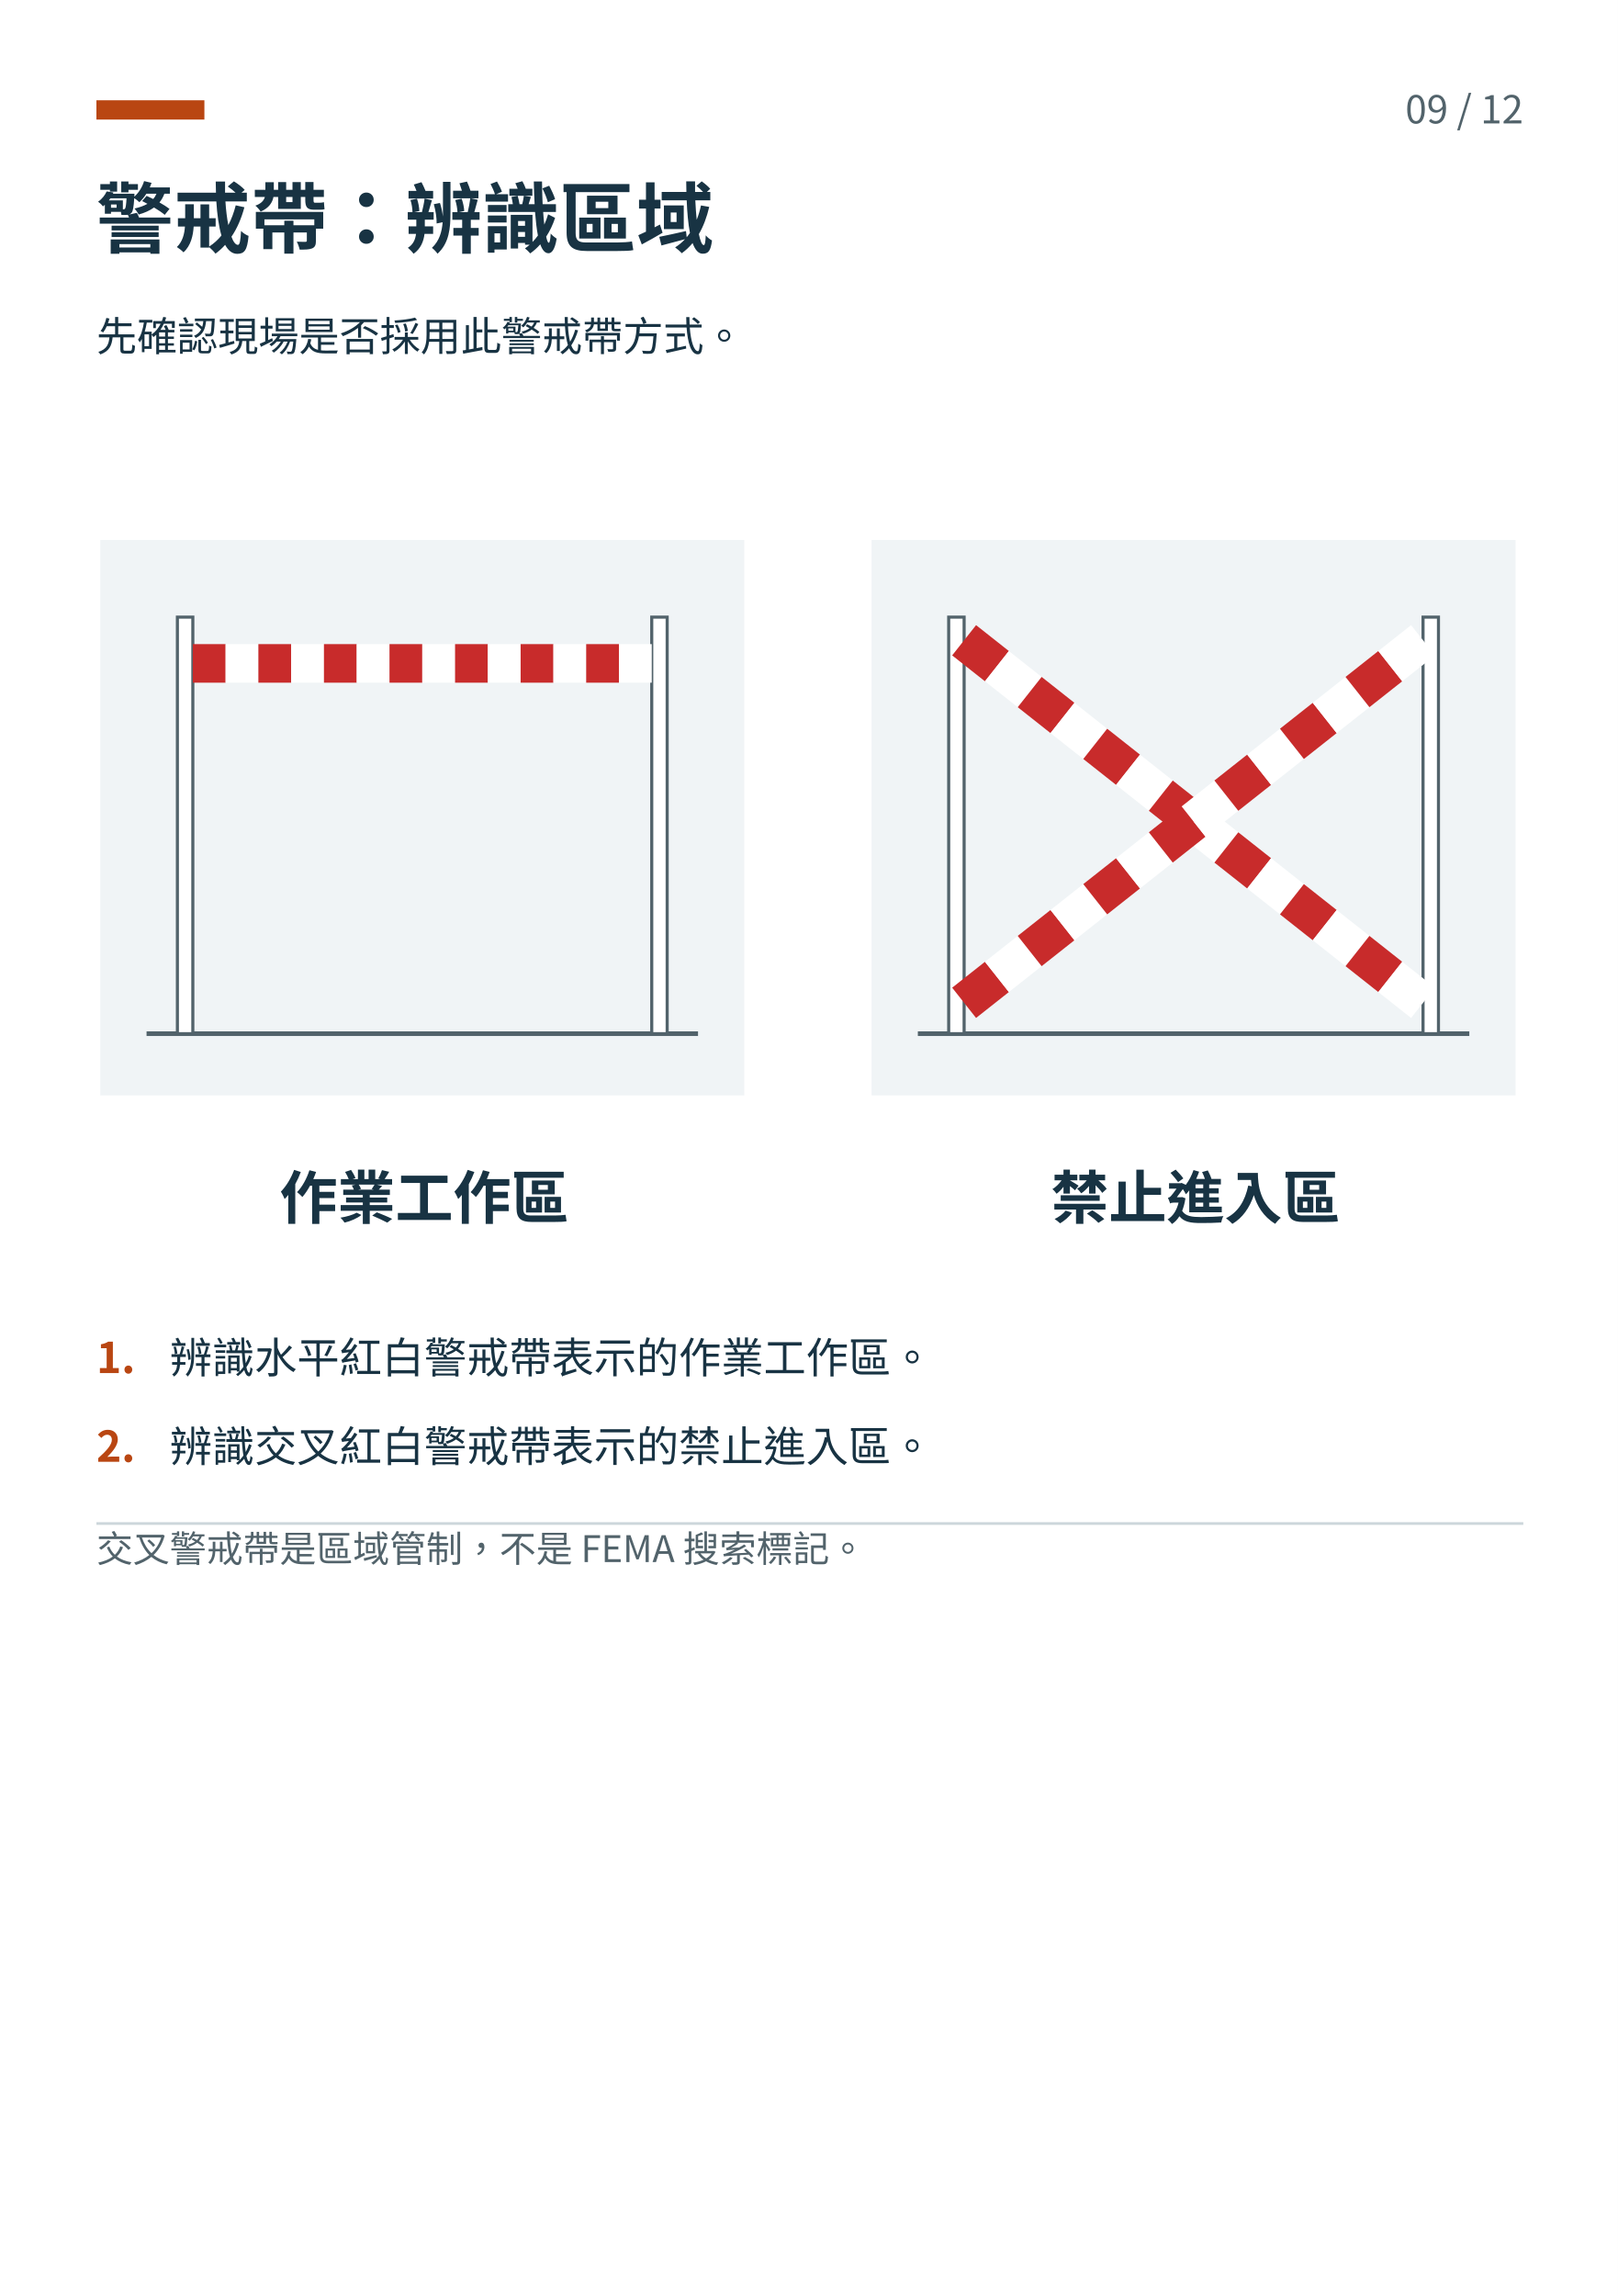
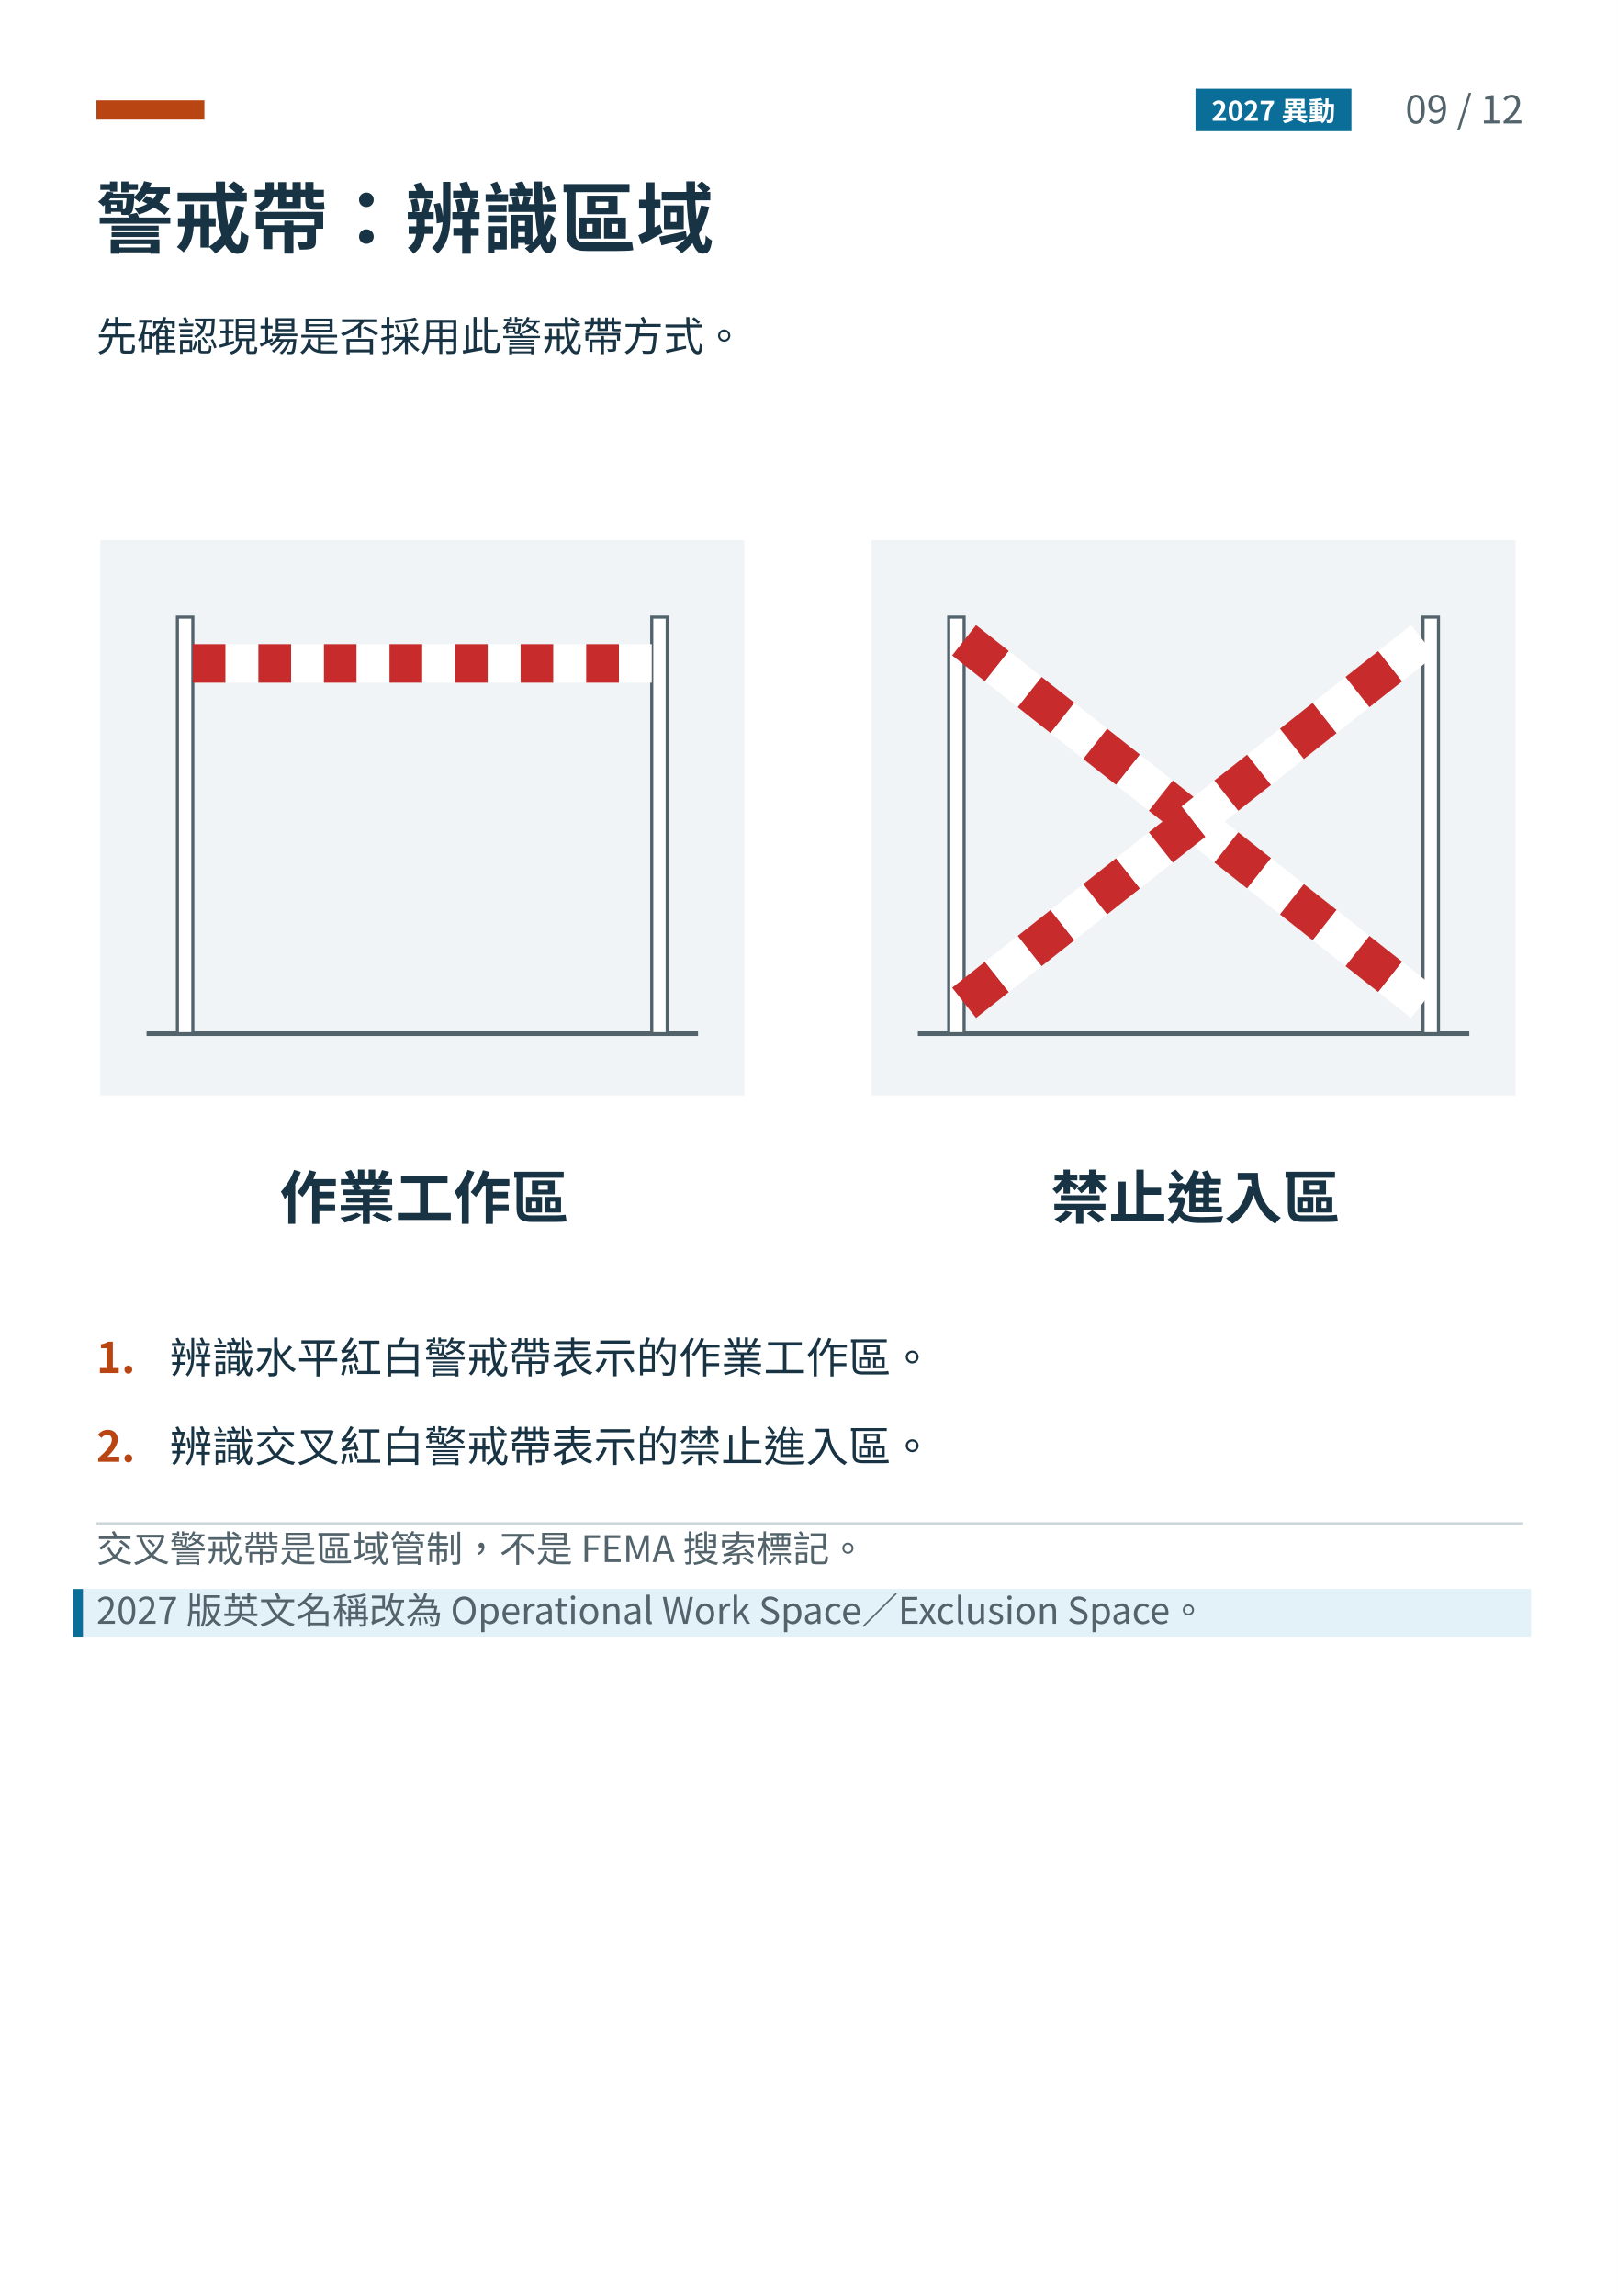
<svg xmlns="http://www.w3.org/2000/svg" width="148mm" height="210mm" viewBox="0 0 419.53 595.28" role="img" aria-labelledby="title">
  <rect x="0" y="0" width="419.53" height="595.28" fill="#ffffff" stroke="none" stroke-width="1" />
  <rect x="25" y="26" width="28" height="5" fill="#b94612" stroke="none" stroke-width="1" />
  <text x="395" y="32" font-family="Microsoft JhengHei, Noto Sans CJK TC, sans-serif" font-size="10" font-weight="400" fill="#52636b" text-anchor="end">09 / 12</text>
+   <rect x="310" y="23" width="40.43" height="11" fill="#0b6e99" stroke="none" stroke-width="1" />
+   <text x="330.215" y="31.3" font-family="Microsoft JhengHei, Noto Sans CJK TC, sans-serif" font-size="7" font-weight="700" fill="#ffffff" text-anchor="middle">2027 異動</text>
  <text x="25" y="64" font-family="Microsoft JhengHei, Noto Sans CJK TC, sans-serif" font-size="20" font-weight="700" fill="#183343" text-anchor="start">警戒帶：辨識區域</text>
  <text x="25" y="91" font-family="Microsoft JhengHei, Noto Sans CJK TC, sans-serif" font-size="10.5" font-weight="400" fill="#183343" text-anchor="start">先確認現場是否採用此警戒帶方式。</text>
  <rect x="26" y="140" width="167" height="144" fill="#f0f4f6" stroke="none" stroke-width="1" />
  <rect x="226" y="140" width="167" height="144" fill="#f0f4f6" stroke="none" stroke-width="1" />
  <line x1="38" y1="268" x2="181" y2="268" stroke="#52636b" stroke-width="1.2" />
  <rect x="46" y="160" width="4" height="108" fill="#ffffff" stroke="#52636b" stroke-width="0.8" />
  <rect x="169" y="160" width="4" height="108" fill="#ffffff" stroke="#52636b" stroke-width="0.8" />
  <line x1="238" y1="268" x2="381" y2="268" stroke="#52636b" stroke-width="1.2" />
  <rect x="246" y="160" width="4" height="108" fill="#ffffff" stroke="#52636b" stroke-width="0.8" />
  <rect x="369" y="160" width="4" height="108" fill="#ffffff" stroke="#52636b" stroke-width="0.8" />
  <polygon points="50.0,177.0 58.5,177.0 58.5,167.0 50.0,167.0" fill="#c82b2b" stroke="none" stroke-width="1" />
  <polygon points="58.5,177.0 67.0,177.0 67.0,167.0 58.5,167.0" fill="#ffffff" stroke="none" stroke-width="1" />
  <polygon points="67.0,177.0 75.5,177.0 75.5,167.0 67.0,167.0" fill="#c82b2b" stroke="none" stroke-width="1" />
  <polygon points="75.5,177.0 84.0,177.0 84.0,167.0 75.5,167.0" fill="#ffffff" stroke="none" stroke-width="1" />
  <polygon points="84.0,177.0 92.5,177.0 92.5,167.0 84.0,167.0" fill="#c82b2b" stroke="none" stroke-width="1" />
  <polygon points="92.5,177.0 101.0,177.0 101.0,167.0 92.5,167.0" fill="#ffffff" stroke="none" stroke-width="1" />
  <polygon points="101.0,177.0 109.5,177.0 109.5,167.0 101.0,167.0" fill="#c82b2b" stroke="none" stroke-width="1" />
  <polygon points="109.5,177.0 118.0,177.0 118.0,167.0 109.5,167.0" fill="#ffffff" stroke="none" stroke-width="1" />
  <polygon points="118.0,177.0 126.5,177.0 126.5,167.0 118.0,167.0" fill="#c82b2b" stroke="none" stroke-width="1" />
  <polygon points="126.5,177.0 135.0,177.0 135.0,167.0 126.5,167.0" fill="#ffffff" stroke="none" stroke-width="1" />
  <polygon points="135.0,177.0 143.5,177.0 143.5,167.0 135.0,167.0" fill="#c82b2b" stroke="none" stroke-width="1" />
  <polygon points="143.5,177.0 152.0,177.0 152.0,167.0 143.5,167.0" fill="#ffffff" stroke="none" stroke-width="1" />
  <polygon points="152.0,177.0 160.5,177.0 160.5,167.0 152.0,167.0" fill="#c82b2b" stroke="none" stroke-width="1" />
  <polygon points="160.5,177.0 169.0,177.0 169.0,167.0 160.5,167.0" fill="#ffffff" stroke="none" stroke-width="1" />
  <polygon points="246.901,169.924 255.401,176.638 261.599,168.791 253.099,162.076" fill="#c82b2b" stroke="none" stroke-width="1" />
  <polygon points="255.401,176.638 263.901,183.352 270.099,175.505 261.599,168.791" fill="#ffffff" stroke="none" stroke-width="1" />
  <polygon points="263.901,183.352 272.401,190.066 278.599,182.219 270.099,175.505" fill="#c82b2b" stroke="none" stroke-width="1" />
  <polygon points="272.401,190.066 280.901,196.781 287.099,188.934 278.599,182.219" fill="#ffffff" stroke="none" stroke-width="1" />
  <polygon points="280.901,196.781 289.401,203.495 295.599,195.648 287.099,188.934" fill="#c82b2b" stroke="none" stroke-width="1" />
  <polygon points="289.401,203.495 297.901,210.209 304.099,202.362 295.599,195.648" fill="#ffffff" stroke="none" stroke-width="1" />
  <polygon points="297.901,210.209 306.401,216.924 312.599,209.076 304.099,202.362" fill="#c82b2b" stroke="none" stroke-width="1" />
  <polygon points="306.401,216.924 314.901,223.638 321.099,215.791 312.599,209.076" fill="#ffffff" stroke="none" stroke-width="1" />
  <polygon points="314.901,223.638 323.401,230.352 329.599,222.505 321.099,215.791" fill="#c82b2b" stroke="none" stroke-width="1" />
  <polygon points="323.401,230.352 331.901,237.066 338.099,229.219 329.599,222.505" fill="#ffffff" stroke="none" stroke-width="1" />
  <polygon points="331.901,237.066 340.401,243.781 346.599,235.934 338.099,229.219" fill="#c82b2b" stroke="none" stroke-width="1" />
  <polygon points="340.401,243.781 348.901,250.495 355.099,242.648 346.599,235.934" fill="#ffffff" stroke="none" stroke-width="1" />
  <polygon points="348.901,250.495 357.401,257.209 363.599,249.362 355.099,242.648" fill="#c82b2b" stroke="none" stroke-width="1" />
  <polygon points="357.401,257.209 365.901,263.924 372.099,256.076 363.599,249.362" fill="#ffffff" stroke="none" stroke-width="1" />
  <polygon points="253.099,263.924 261.599,257.209 255.401,249.362 246.901,256.076" fill="#c82b2b" stroke="none" stroke-width="1" />
  <polygon points="261.599,257.209 270.099,250.495 263.901,242.648 255.401,249.362" fill="#ffffff" stroke="none" stroke-width="1" />
  <polygon points="270.099,250.495 278.599,243.781 272.401,235.934 263.901,242.648" fill="#c82b2b" stroke="none" stroke-width="1" />
  <polygon points="278.599,243.781 287.099,237.066 280.901,229.219 272.401,235.934" fill="#ffffff" stroke="none" stroke-width="1" />
  <polygon points="287.099,237.066 295.599,230.352 289.401,222.505 280.901,229.219" fill="#c82b2b" stroke="none" stroke-width="1" />
  <polygon points="295.599,230.352 304.099,223.638 297.901,215.791 289.401,222.505" fill="#ffffff" stroke="none" stroke-width="1" />
  <polygon points="304.099,223.638 312.599,216.924 306.401,209.076 297.901,215.791" fill="#c82b2b" stroke="none" stroke-width="1" />
  <polygon points="312.599,216.924 321.099,210.209 314.901,202.362 306.401,209.076" fill="#ffffff" stroke="none" stroke-width="1" />
  <polygon points="321.099,210.209 329.599,203.495 323.401,195.648 314.901,202.362" fill="#c82b2b" stroke="none" stroke-width="1" />
  <polygon points="329.599,203.495 338.099,196.781 331.901,188.934 323.401,195.648" fill="#ffffff" stroke="none" stroke-width="1" />
  <polygon points="338.099,196.781 346.599,190.066 340.401,182.219 331.901,188.934" fill="#c82b2b" stroke="none" stroke-width="1" />
  <polygon points="346.599,190.066 355.099,183.352 348.901,175.505 340.401,182.219" fill="#ffffff" stroke="none" stroke-width="1" />
  <polygon points="355.099,183.352 363.599,176.638 357.401,168.791 348.901,175.505" fill="#c82b2b" stroke="none" stroke-width="1" />
  <polygon points="363.599,176.638 372.099,169.924 365.901,162.076 357.401,168.791" fill="#ffffff" stroke="none" stroke-width="1" />
  <text x="110" y="316" font-family="Microsoft JhengHei, Noto Sans CJK TC, sans-serif" font-size="15" font-weight="700" fill="#183343" text-anchor="middle">作業工作區</text>
  <text x="310" y="316" font-family="Microsoft JhengHei, Noto Sans CJK TC, sans-serif" font-size="15" font-weight="700" fill="#183343" text-anchor="middle">禁止進入區</text>
  <text x="25" y="356" font-family="Microsoft JhengHei, Noto Sans CJK TC, sans-serif" font-size="11" font-weight="700" fill="#b94612" text-anchor="start">1.</text>
  <text x="44" y="356" font-family="Microsoft JhengHei, Noto Sans CJK TC, sans-serif" font-size="11" font-weight="400" fill="#183343" text-anchor="start">辨識水平紅白警戒帶表示的作業工作區。</text>
  <text x="25" y="379" font-family="Microsoft JhengHei, Noto Sans CJK TC, sans-serif" font-size="11" font-weight="700" fill="#b94612" text-anchor="start">2.</text>
  <text x="44" y="379" font-family="Microsoft JhengHei, Noto Sans CJK TC, sans-serif" font-size="11" font-weight="400" fill="#183343" text-anchor="start">辨識交叉紅白警戒帶表示的禁止進入區。</text>
  <line x1="25" y1="395" x2="395" y2="395" stroke="#ccd6db" stroke-width="0.7" />
  <text x="25" y="405" font-family="Microsoft JhengHei, Noto Sans CJK TC, sans-serif" font-size="9.5" font-weight="400" fill="#52636b" text-anchor="start">交叉警戒帶是區域管制，不是 FEMA 搜索標記。</text>
+   <rect x="21" y="411.975" width="376" height="12.35" fill="#e3f1f8" stroke="none" stroke-width="0" />
+   <rect x="19" y="411.975" width="2.5" height="12.35" fill="#0b6e99" stroke="none" stroke-width="0" />
+   <text x="25" y="421" font-family="Microsoft JhengHei, Noto Sans CJK TC, sans-serif" font-size="9.5" font-weight="400" fill="#52636b" text-anchor="start">2027 版英文名稱改為 Operational Work Space／Exclusion Space。</text>
</svg>
